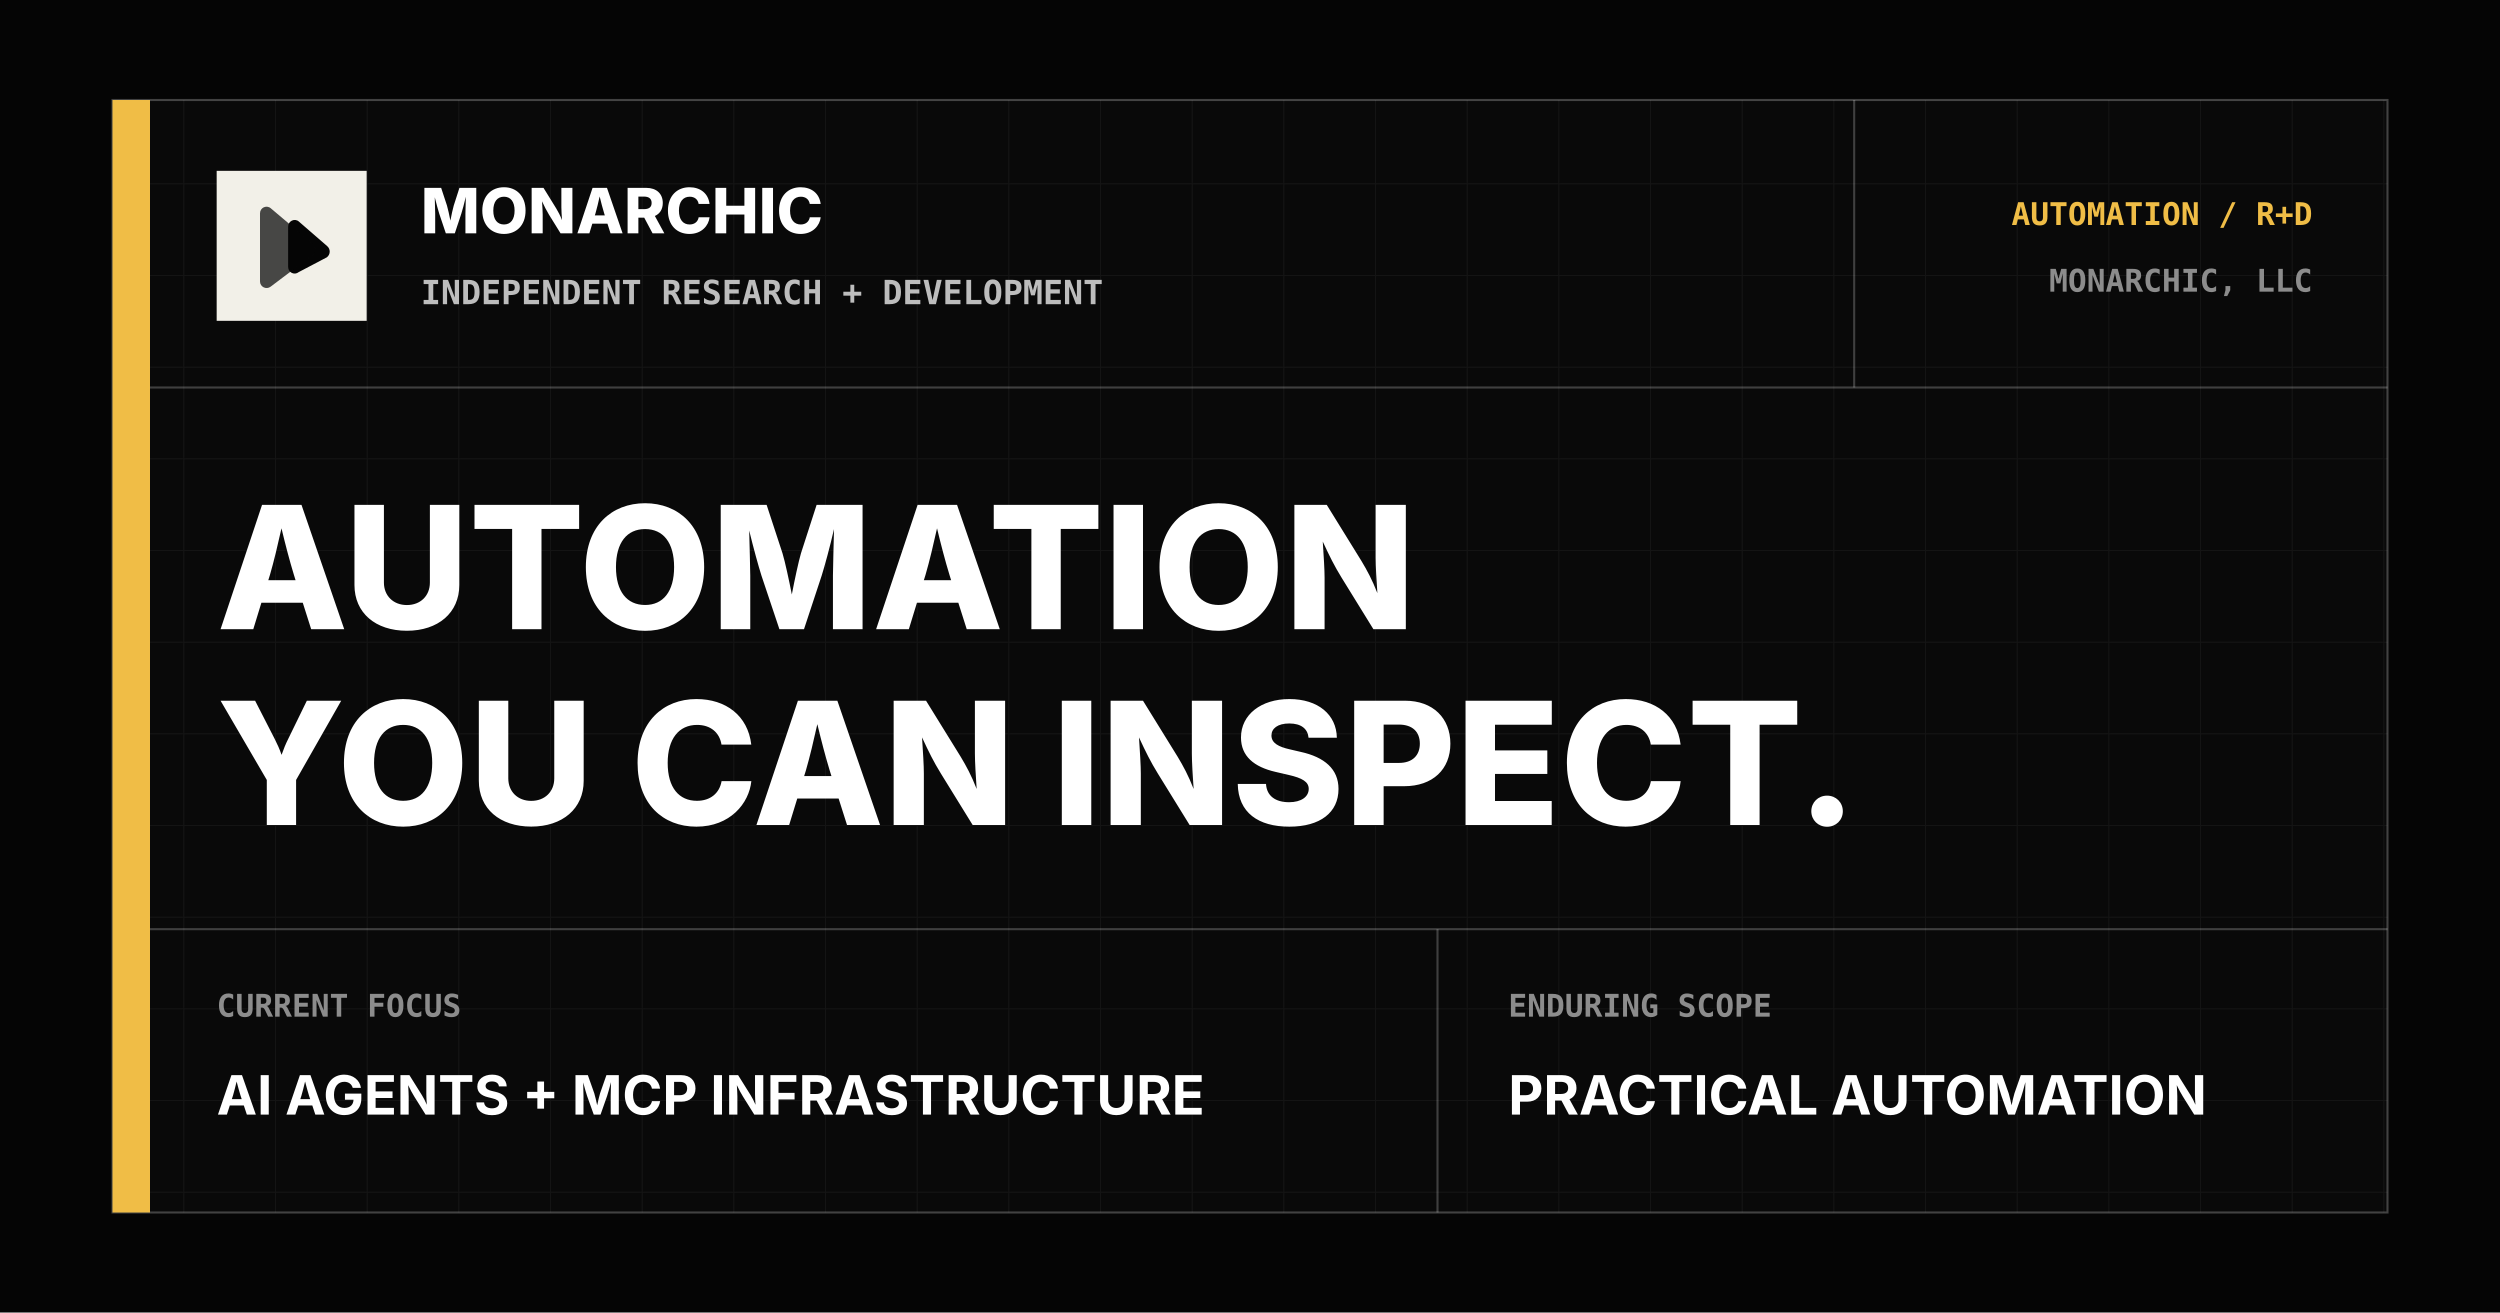
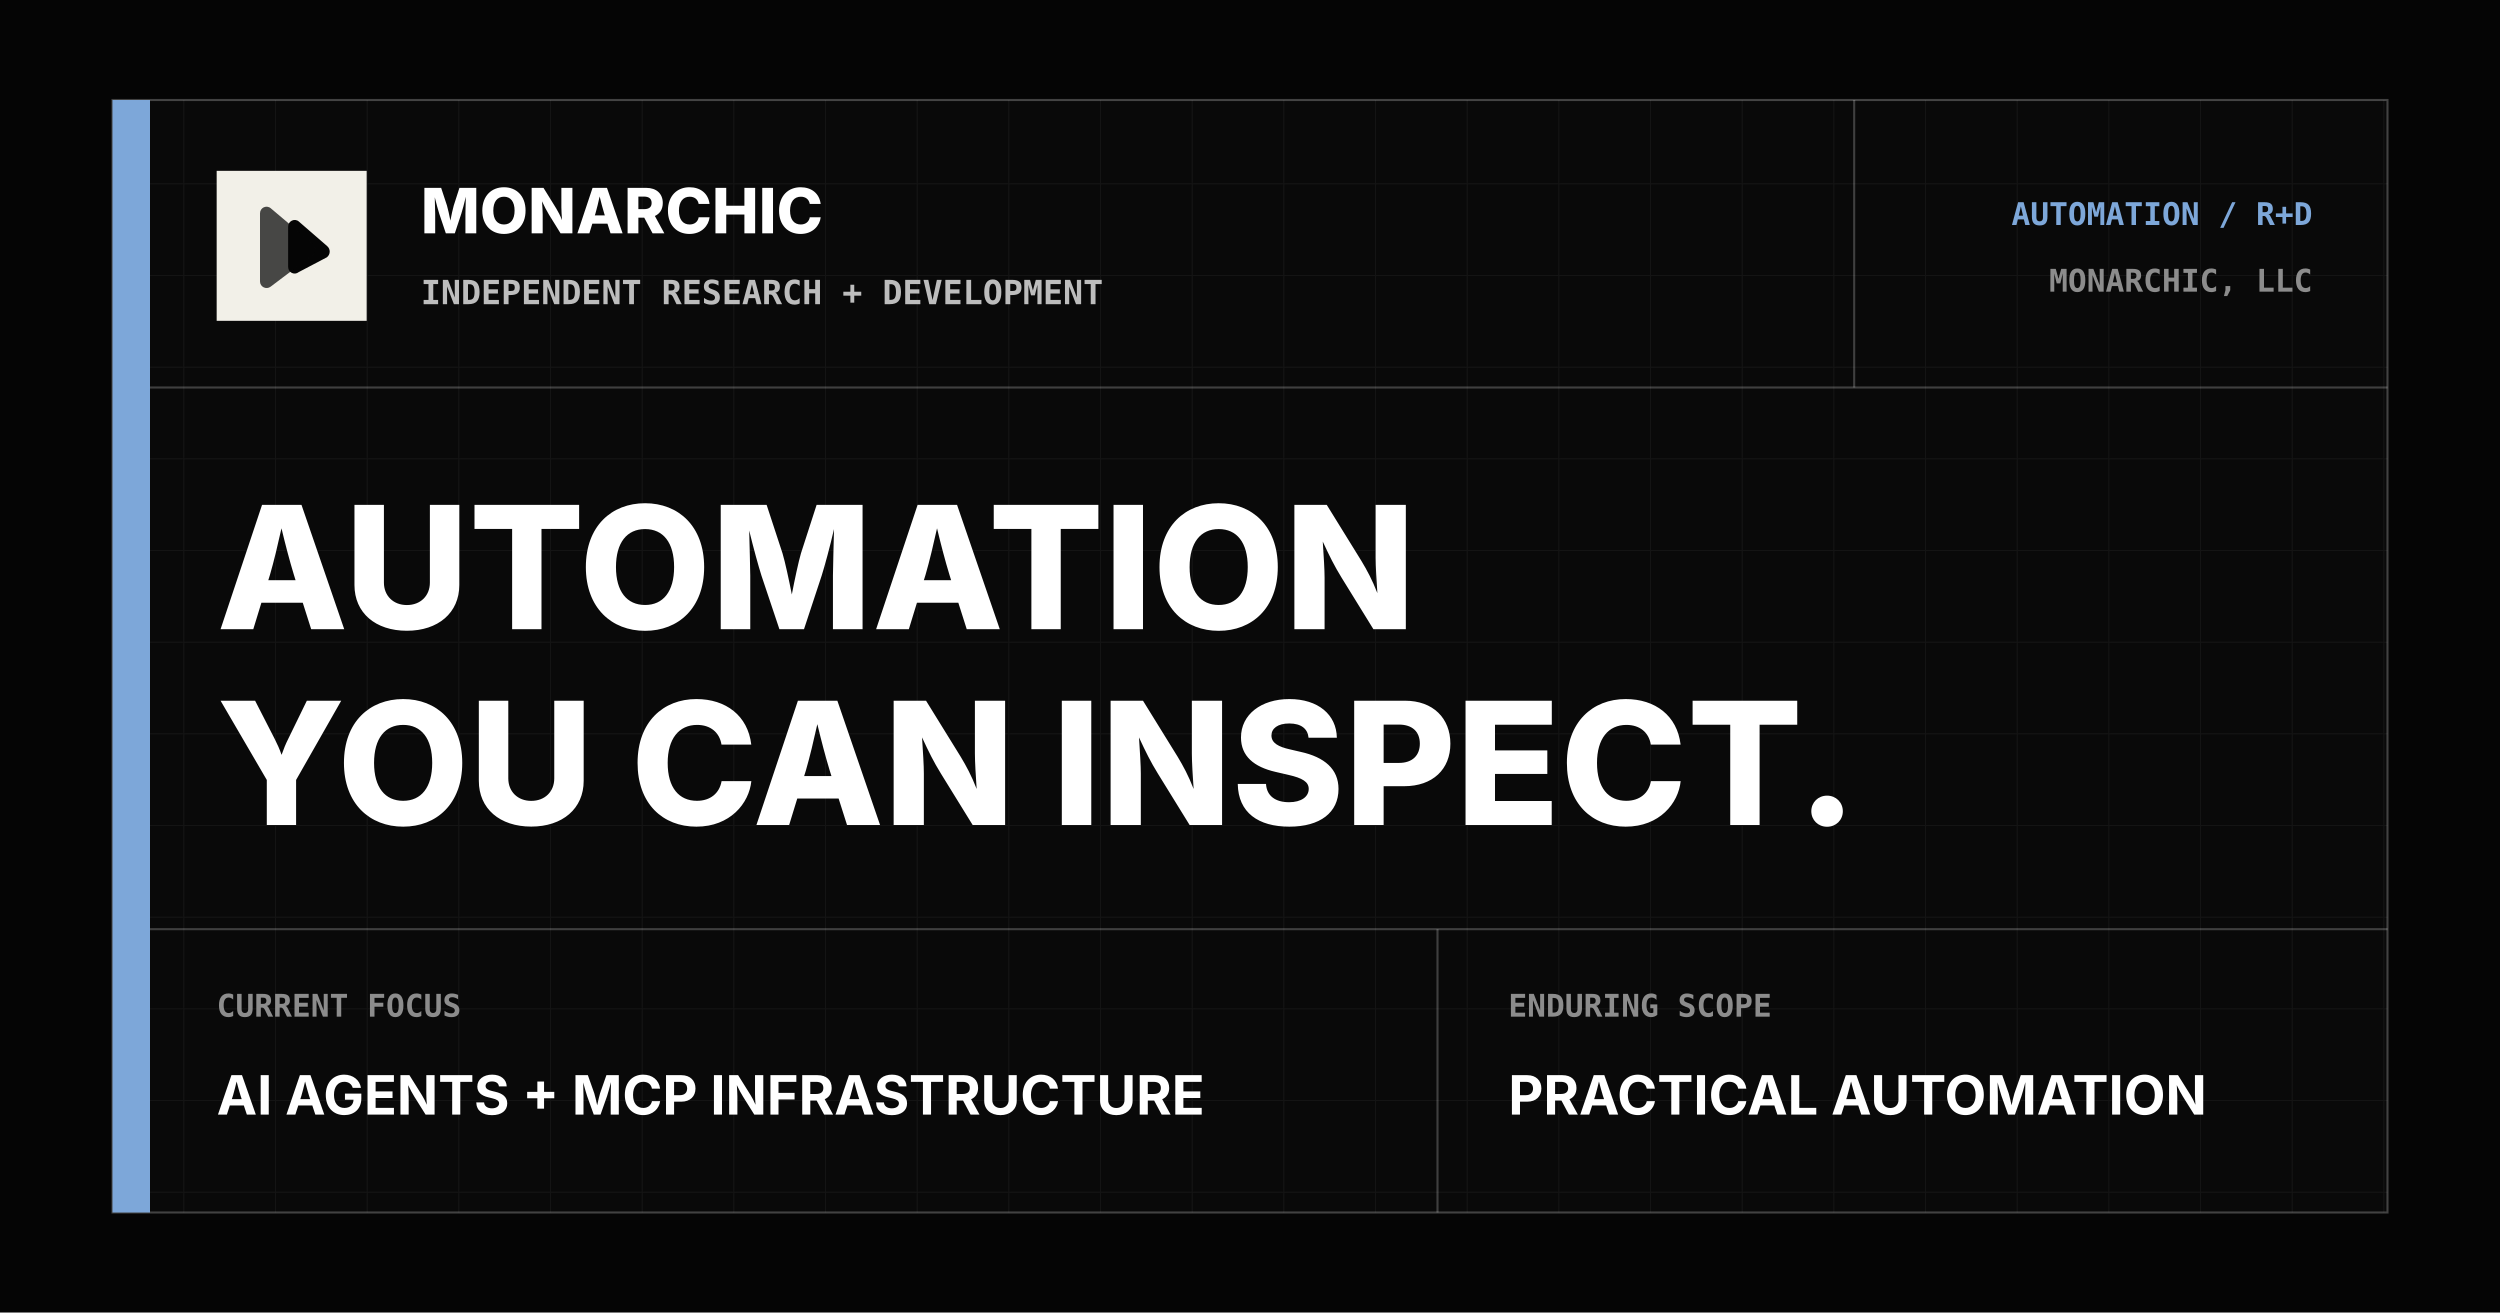
<svg xmlns="http://www.w3.org/2000/svg" width="1200" height="630" viewBox="0 0 1200 630" role="img" aria-labelledby="title desc">
  <defs>
    <pattern id="grid" width="44" height="44" patternUnits="userSpaceOnUse">
      <path d="M44 0H0V44" fill="none" stroke="#ffffff" stroke-opacity="0.045" stroke-width="1" />
    </pattern>
  </defs>
  <rect width="1200" height="630" fill="#050505" />
  <rect x="54" y="48" width="1092" height="534" fill="#090909" stroke="#ffffff" stroke-opacity="0.24" />
-   <rect x="54" y="48" width="18" height="534" fill="#f0bd46" />
+   <rect x="54" y="48" width="18" height="534" fill="#7da7d9" />
  <rect x="72" y="48" width="1074" height="534" fill="url(#grid)" />
  <path d="M72 186H1146M72 446H1146" stroke="#ffffff" stroke-opacity="0.22" />
  <path d="M890 48V186M690 446V582" stroke="#ffffff" stroke-opacity="0.22" />
  <g transform="translate(104 82)">
    <rect width="72" height="72" fill="#f2f0e8" />
    <path fill="#050505" d="M39.4 48.6c-2.1 1.7-5.1.2-5.1-2.5V26.8c0-2.7 3.1-4.2 5.1-2.5L53 36.1c1.7 1.4 1.7 4-.1 5.4L39.4 48.6Z" />
    <path fill="#050505" d="M20.8 20.4c0-2.7 3.1-4.2 5.2-2.4l20 16.9c1.8 1.5 1.7 4.2-.1 5.6l-20 15.1c-2.1 1.6-5.1.1-5.1-2.5V20.4Z" opacity=".72" />
  </g>
  <text x="202" y="112" fill="#ffffff" font-family="Inter, ui-sans-serif, system-ui, sans-serif" font-size="30" font-weight="760">MONARCHIC</text>
  <text x="202" y="146" fill="#bdbdbd" font-family="ui-monospace, SFMono-Regular, Menlo, monospace" font-size="16" font-weight="700">INDEPENDENT RESEARCH + DEVELOPMENT</text>
-   <text x="1110" y="108" fill="#f0bd46" font-family="ui-monospace, SFMono-Regular, Menlo, monospace" font-size="15" font-weight="700" text-anchor="end">AUTOMATION / R+D</text>
+   <text x="1110" y="108" fill="#7da7d9" font-family="ui-monospace, SFMono-Regular, Menlo, monospace" font-size="15" font-weight="700" text-anchor="end">AUTOMATION / R+D</text>
  <text x="1110" y="140" fill="#8c8c8c" font-family="ui-monospace, SFMono-Regular, Menlo, monospace" font-size="15" font-weight="700" text-anchor="end">MONARCHIC, LLC</text>
  <text x="104" y="302" fill="#ffffff" font-family="Inter, ui-sans-serif, system-ui, sans-serif" font-size="82" font-weight="780">AUTOMATION</text>
  <text x="104" y="396" fill="#ffffff" font-family="Inter, ui-sans-serif, system-ui, sans-serif" font-size="82" font-weight="780">YOU CAN INSPECT.</text>
  <text x="104" y="488" fill="#8c8c8c" font-family="ui-monospace, SFMono-Regular, Menlo, monospace" font-size="15" font-weight="700">CURRENT FOCUS</text>
  <text x="104" y="535" fill="#ffffff" font-family="Inter, ui-sans-serif, system-ui, sans-serif" font-size="26" font-weight="720">AI AGENTS + MCP INFRASTRUCTURE</text>
  <text x="724" y="488" fill="#8c8c8c" font-family="ui-monospace, SFMono-Regular, Menlo, monospace" font-size="15" font-weight="700">ENDURING SCOPE</text>
  <text x="724" y="535" fill="#ffffff" font-family="Inter, ui-sans-serif, system-ui, sans-serif" font-size="26" font-weight="720">PRACTICAL AUTOMATION</text>
</svg>
